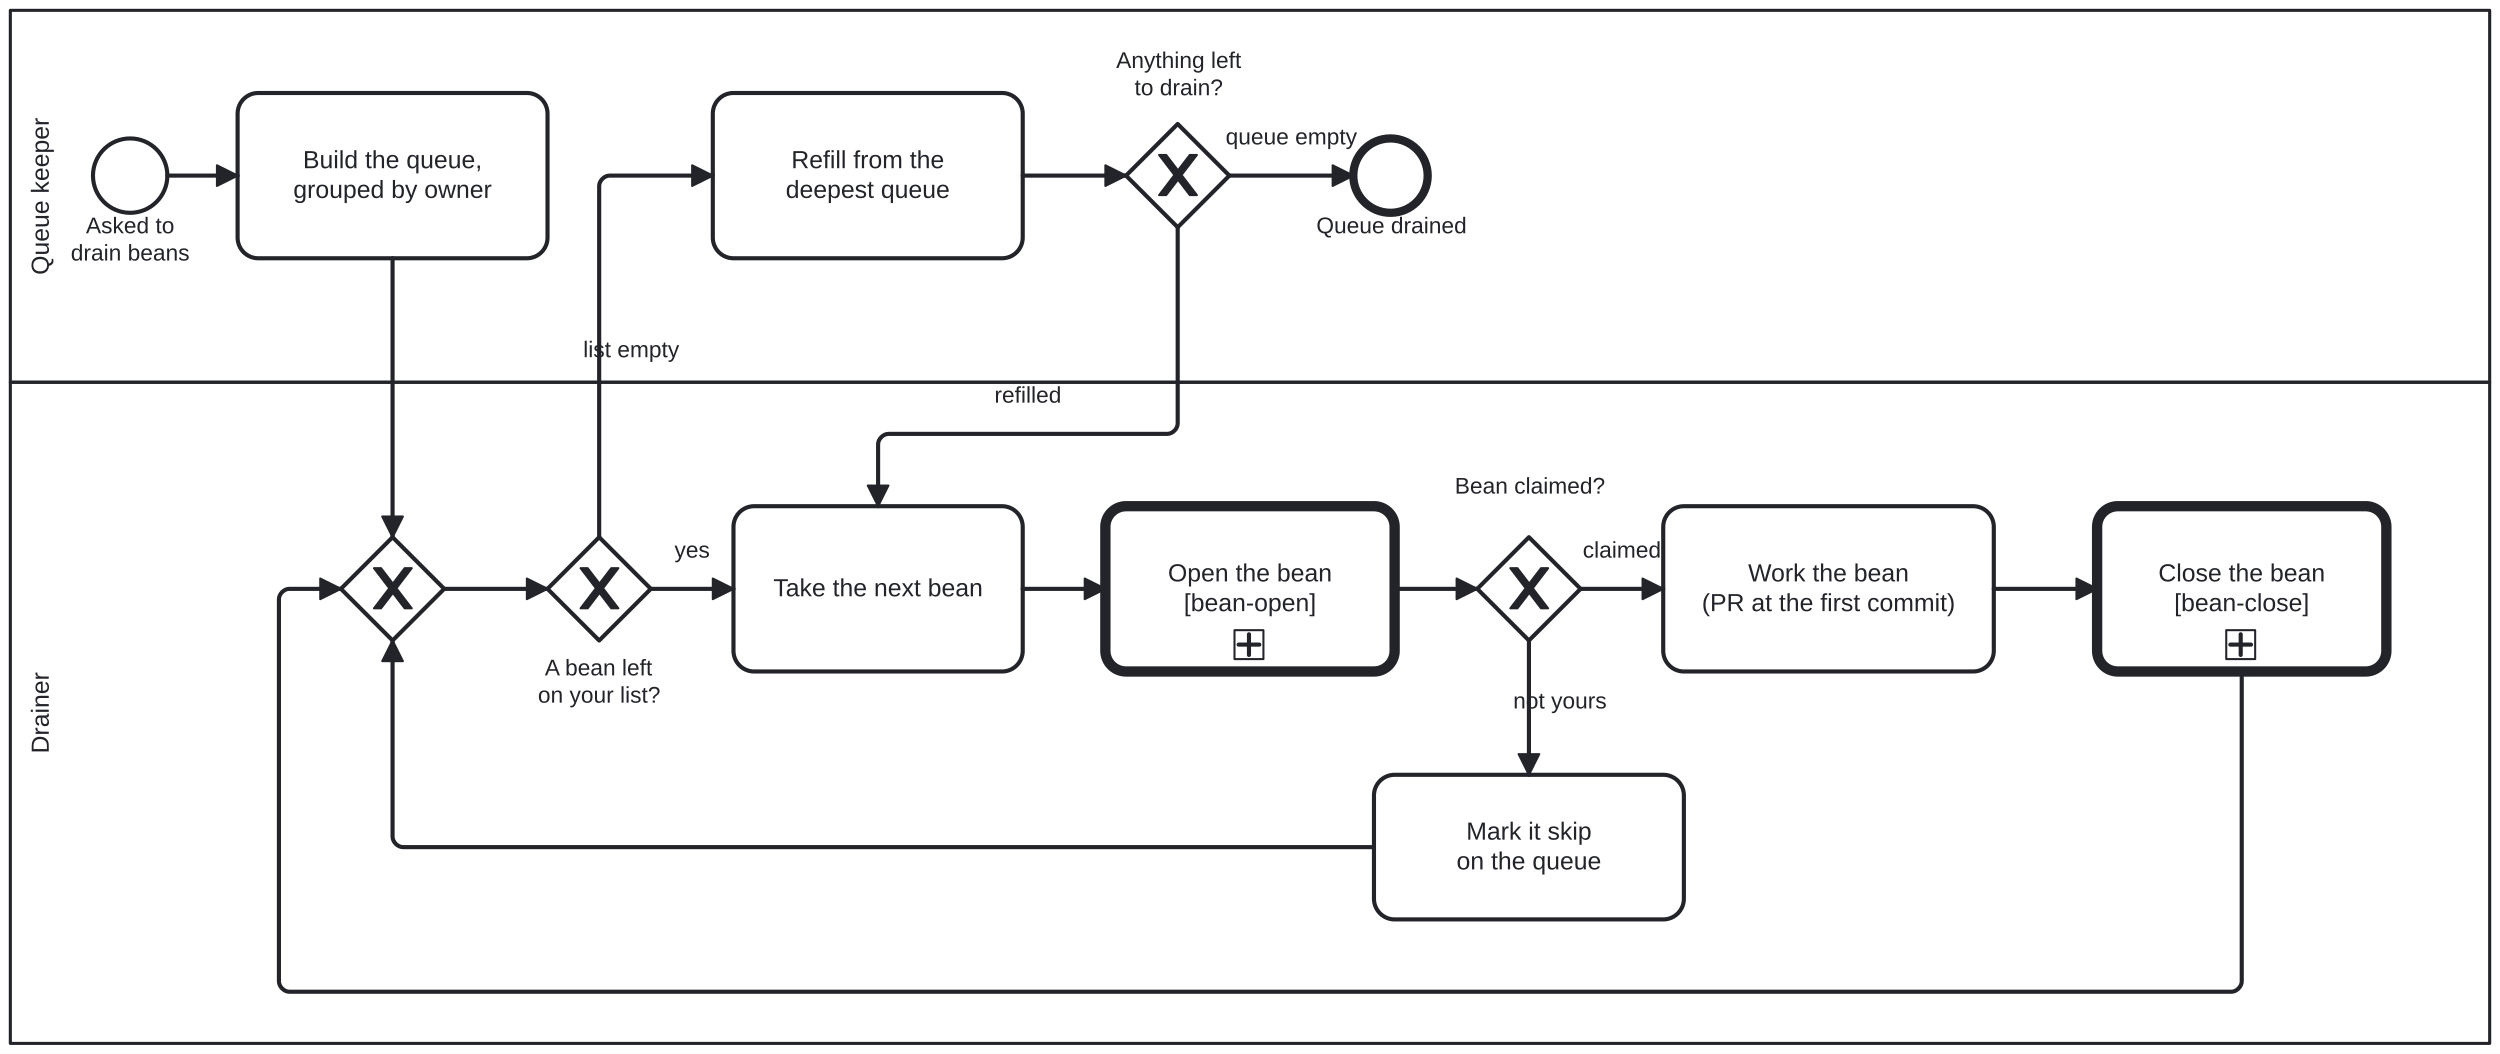
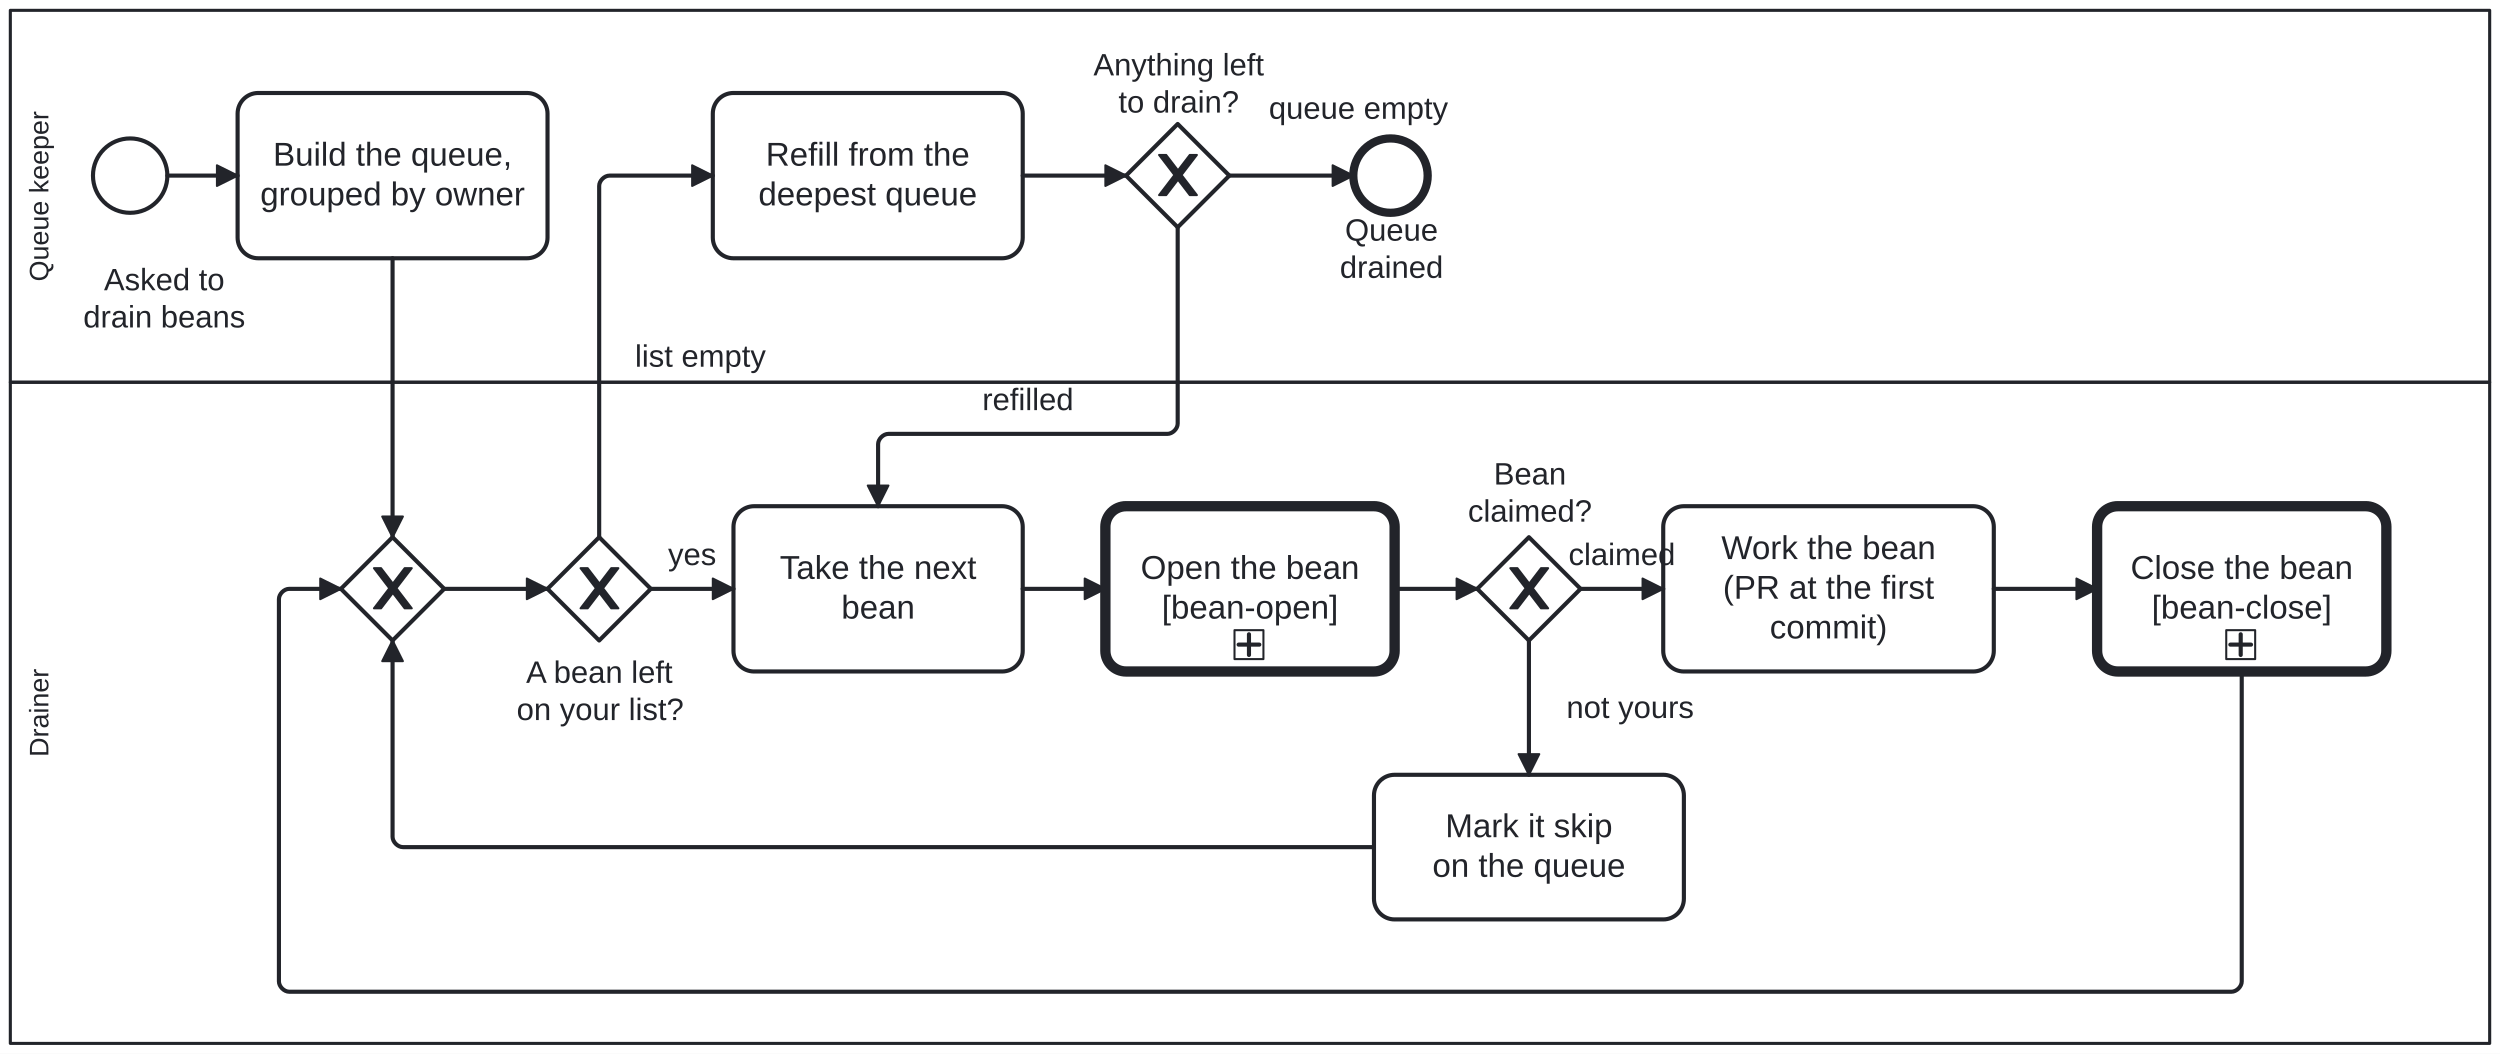
<svg xmlns="http://www.w3.org/2000/svg" width="100%" style="max-width:100%;height:auto" viewBox="155 75 1210 510" version="1.1">
  <rect x="155" y="75" width="1210" height="510" fill="#ffffff" />
  <g class="djs-group">
    <g class="djs-element djs-shape" data-element-id="Lane_Drainer" style="display: block;" transform="matrix(1 0 0 1 160 260)">
      <g class="djs-visual">
        <rect x="0" y="0" width="1200" height="320" rx="0" ry="0" style="stroke-linecap: round; stroke-linejoin: round; stroke: rgb(34, 36, 42); stroke-width: 1.5px; fill: white; fill-opacity: 0.25;" />
-         <text lineHeight="1.2" class="djs-label" style="font-family: Arial, sans-serif; font-size: 12px; font-weight: normal; fill: rgb(34, 36, 42);" transform="matrix(-1.83697e-16 -1 1 -1.83697e-16 0 320)">
-           <tspan x="140.327" y="18.6">Drainer</tspan>
+         <text lineHeight="1.05" class="djs-label" transform="matrix(-1.83697e-16 -1 1 -1.83697e-16 0 320)" style="font-family: Arial, sans-serif; font-size: 13px; font-weight: normal; fill: rgb(34, 36, 42);">
+           <tspan x="138.688" y="18.413">Drainer</tspan>
        </text>
      </g>
      <rect class="djs-hit djs-hit-all" x="0" y="0" width="1200" height="320" style="fill: none; stroke-opacity: 0; stroke: white; stroke-width: 15px;" />
    </g>
  </g>
  <g class="djs-group">
    <g class="djs-element djs-shape" data-element-id="Lane_QueueKeeper" style="display: block;" transform="matrix(1 0 0 1 160 80)">
      <g class="djs-visual">
        <rect x="0" y="0" width="1200" height="180" rx="0" ry="0" style="stroke-linecap: round; stroke-linejoin: round; stroke: rgb(34, 36, 42); stroke-width: 1.5px; fill: white; fill-opacity: 0.25;" />
-         <text lineHeight="1.2" class="djs-label" style="font-family: Arial, sans-serif; font-size: 12px; font-weight: normal; fill: rgb(34, 36, 42);" transform="matrix(-1.83697e-16 -1 1 -1.83697e-16 0 180)">
-           <tspan x="51.973" y="18.6">Queue keeper</tspan>
+         <text lineHeight="1.05" class="djs-label" transform="matrix(-1.83697e-16 -1 1 -1.83697e-16 0 180)" style="font-family: Arial, sans-serif; font-size: 13px; font-weight: normal; fill: rgb(34, 36, 42);">
+           <tspan x="48.804" y="18.413">Queue keeper</tspan>
        </text>
      </g>
      <rect class="djs-hit djs-hit-all" x="0" y="0" width="1200" height="180" style="fill: none; stroke-opacity: 0; stroke: white; stroke-width: 15px;" />
    </g>
  </g>
  <g class="djs-group">
    <g class="djs-element djs-shape" data-element-id="Drain_Start" style="display: block;" transform="matrix(1 0 0 1 200 142)">
      <g class="djs-visual">
        <circle cx="18" cy="18" r="18" style="stroke-linecap: round; stroke-linejoin: round; stroke: rgb(34, 36, 42); stroke-width: 2px; fill: white; fill-opacity: 0.95;" />
      </g>
      <rect class="djs-hit djs-hit-all" x="0" y="0" width="36" height="36" style="fill: none; stroke-opacity: 0; stroke: white; stroke-width: 15px;" />
    </g>
  </g>
  <g class="djs-group">
-     <g class="djs-element djs-shape" data-element-id="Drain_Start_label" style="display: block;" transform="matrix(1 0 0 1 189 178)">
-       <g class="djs-visual">
-         <text lineHeight="1.2" class="djs-label" style="font-family: Arial, sans-serif; font-size: 11px; font-weight: normal; fill: rgb(34, 36, 42);">
-           <tspan x="7.599" y="9.9">Asked to</tspan>
-           <tspan x="0.257" y="23.1">drain beans</tspan>
-         </text>
-       </g>
-       <rect class="djs-hit djs-hit-all" x="0" y="0" width="58" height="27" style="fill: none; stroke-opacity: 0; stroke: white; stroke-width: 15px;" />
+     <g class="djs-element djs-shape" data-element-id="Drain_Start_label" style="display: block;" transform="matrix(1 0 0 1 195 202)">
+       <g class="djs-visual">
+         <text lineHeight="1.2" class="djs-label" style="font-family: Arial, sans-serif; font-size: 15px; font-weight: normal; fill: rgb(34, 36, 42);">
+           <tspan x="10.317" y="13.5">Asked to</tspan>
+           <tspan x="0.304" y="31.5">drain beans</tspan>
+         </text>
+       </g>
+       <rect class="djs-hit djs-hit-all" x="0" y="0" width="79" height="36" style="fill: none; stroke-opacity: 0; stroke: white; stroke-width: 15px;" />
    </g>
  </g>
  <g class="djs-group">
    <g class="djs-element djs-shape" data-element-id="Drain_BuildQueue" style="display: block;" transform="matrix(1 0 0 1 270 120)">
      <g class="djs-visual">
        <rect x="0" y="0" width="150" height="80" rx="10" ry="10" style="stroke-linecap: round; stroke-linejoin: round; stroke: rgb(34, 36, 42); stroke-width: 2px; fill: white; fill-opacity: 0.95;" />
-         <text lineHeight="1.2" class="djs-label" style="font-family: Arial, sans-serif; font-size: 12px; font-weight: normal; fill: rgb(34, 36, 42);">
-           <tspan x="31.632" y="36.4">Build the queue,</tspan>
-           <tspan x="26.968" y="50.8">grouped by owner</tspan>
+         <text lineHeight="1.2" class="djs-label" style="font-family: Arial, sans-serif; font-size: 16px; font-weight: normal; fill: rgb(34, 36, 42);">
+           <tspan x="17.176" y="35.2">Build the queue,</tspan>
+           <tspan x="10.957" y="54.4">grouped by owner</tspan>
        </text>
      </g>
      <rect class="djs-hit djs-hit-all" x="0" y="0" width="150" height="80" style="fill: none; stroke-opacity: 0; stroke: white; stroke-width: 15px;" />
    </g>
  </g>
  <g class="djs-group">
    <g class="djs-element djs-shape" data-element-id="Drain_Next" style="display: block;" transform="matrix(1 0 0 1 320 335)">
      <g class="djs-visual">
        <polygon points="25,0 50,25 25,50 0,25" style="stroke-linecap: round; stroke-linejoin: round; stroke: rgb(34, 36, 42); stroke-width: 2px; fill: white; fill-opacity: 0.95;" />
        <path d="m 16,15 7.429,9.714 -7.429,9.714 3.429,0 5.714,-7.464 5.714,7.464 3.429,0 -7.429,-9.714 7.429,-9.714 -3.429,0 -5.714,7.464 -5.714,-7.464 -3.429,0 z" style="fill: rgb(34, 36, 42); stroke-linecap: round; stroke-linejoin: round; stroke: rgb(34, 36, 42); stroke-width: 1px;" />
      </g>
      <rect class="djs-hit djs-hit-all" x="0" y="0" width="50" height="50" style="fill: none; stroke-opacity: 0; stroke: white; stroke-width: 15px;" />
    </g>
  </g>
  <g class="djs-group">
    <g class="djs-element djs-shape" data-element-id="Drain_More" style="display: block;" transform="matrix(1 0 0 1 420 335)">
      <g class="djs-visual">
        <polygon points="25,0 50,25 25,50 0,25" style="stroke-linecap: round; stroke-linejoin: round; stroke: rgb(34, 36, 42); stroke-width: 2px; fill: white; fill-opacity: 0.95;" />
        <path d="m 16,15 7.429,9.714 -7.429,9.714 3.429,0 5.714,-7.464 5.714,7.464 3.429,0 -7.429,-9.714 7.429,-9.714 -3.429,0 -5.714,7.464 -5.714,-7.464 -3.429,0 z" style="fill: rgb(34, 36, 42); stroke-linecap: round; stroke-linejoin: round; stroke: rgb(34, 36, 42); stroke-width: 1px;" />
      </g>
      <rect class="djs-hit djs-hit-all" x="0" y="0" width="50" height="50" style="fill: none; stroke-opacity: 0; stroke: white; stroke-width: 15px;" />
    </g>
  </g>
  <g class="djs-group">
-     <g class="djs-element djs-shape" data-element-id="Drain_More_label" style="display: block;" transform="matrix(1 0 0 1 415 392)">
-       <g class="djs-visual">
-         <text lineHeight="1.2" class="djs-label" style="font-family: Arial, sans-serif; font-size: 11px; font-weight: normal; fill: rgb(34, 36, 42);">
-           <tspan x="3.703" y="9.9">A bean left</tspan>
-           <tspan x="0.346" y="23.1">on your list?</tspan>
-         </text>
-       </g>
-       <rect class="djs-hit djs-hit-all" x="0" y="0" width="60" height="27" style="fill: none; stroke-opacity: 0; stroke: white; stroke-width: 15px;" />
+     <g class="djs-element djs-shape" data-element-id="Drain_More_label" style="display: block;" transform="matrix(1 0 0 1 405 392)">
+       <g class="djs-visual">
+         <text lineHeight="1.2" class="djs-label" style="font-family: Arial, sans-serif; font-size: 15px; font-weight: normal; fill: rgb(34, 36, 42);">
+           <tspan x="4.641" y="13.5">A bean left</tspan>
+           <tspan x="0.063" y="31.5">on your list?</tspan>
+         </text>
+       </g>
+       <rect class="djs-hit djs-hit-all" x="0" y="0" width="81" height="36" style="fill: none; stroke-opacity: 0; stroke: white; stroke-width: 15px;" />
    </g>
  </g>
  <g class="djs-group">
    <g class="djs-element djs-shape" data-element-id="Drain_TakeNext" style="display: block;" transform="matrix(1 0 0 1 510 320)">
      <g class="djs-visual">
        <rect x="0" y="0" width="140" height="80" rx="10" ry="10" style="stroke-linecap: round; stroke-linejoin: round; stroke: rgb(34, 36, 42); stroke-width: 2px; fill: white; fill-opacity: 0.95;" />
-         <text lineHeight="1.2" class="djs-label" style="font-family: Arial, sans-serif; font-size: 12px; font-weight: normal; fill: rgb(34, 36, 42);">
-           <tspan x="19.296" y="43.6">Take the next bean</tspan>
+         <text lineHeight="1.2" class="djs-label" style="font-family: Arial, sans-serif; font-size: 16px; font-weight: normal; fill: rgb(34, 36, 42);">
+           <tspan x="22.414" y="35.2">Take the next </tspan>
+           <tspan x="52.203" y="54.4">bean</tspan>
        </text>
      </g>
      <rect class="djs-hit djs-hit-all" x="0" y="0" width="140" height="80" style="fill: none; stroke-opacity: 0; stroke: white; stroke-width: 15px;" />
    </g>
  </g>
  <g class="djs-group">
    <a class="fa-subprocess-link" href="https://litlfred.github.io/folio-assistant/cat-harness/process/Process_BeanOpen" target="_top">
      <g class="djs-element djs-shape" data-element-id="Drain_Open" style="display: block;" transform="matrix(1 0 0 1 690 320)">
        <g class="djs-visual">
          <rect x="0" y="0" width="140" height="80" rx="10" ry="10" style="stroke-linecap: round; stroke-linejoin: round; stroke: rgb(34, 36, 42); stroke-width: 5px; fill: white; fill-opacity: 0.95;" />
-           <text lineHeight="1.2" class="djs-label" style="font-family: Arial, sans-serif; font-size: 12px; font-weight: normal; fill: rgb(34, 36, 42);">
-             <tspan x="30.3" y="36.4">Open the bean</tspan>
-             <tspan x="37.973" y="50.8">[bean-open]</tspan>
+           <text lineHeight="1.2" class="djs-label" style="font-family: Arial, sans-serif; font-size: 16px; font-weight: normal; fill: rgb(34, 36, 42);">
+             <tspan x="17.066" y="35.2">Open the bean</tspan>
+             <tspan x="27.297" y="54.4">[bean-open]</tspan>
          </text>
          <rect x="0" y="0" width="14" height="14" rx="0" ry="0" style="stroke-linecap: round; stroke-linejoin: round; stroke: rgb(34, 36, 42); stroke-width: 1px; fill: white;" transform="matrix(1 0 0 1 62.5 60)" />
          <path data-marker="sub-process" d="m62.5,60 m 7,2 l 0,10 m -5,-5 l 10,0" style="fill: white; stroke-linecap: round; stroke-linejoin: round; stroke: rgb(34, 36, 42); stroke-width: 2px;" />
        </g>
        <rect class="djs-hit djs-hit-all" x="0" y="0" width="140" height="80" style="fill: none; stroke-opacity: 0; stroke: white; stroke-width: 15px;" />
      </g>
    </a>
  </g>
  <g class="djs-group">
    <g class="djs-element djs-shape" data-element-id="Drain_Claimed" style="display: block;" transform="matrix(1 0 0 1 870 335)">
      <g class="djs-visual">
        <polygon points="25,0 50,25 25,50 0,25" style="stroke-linecap: round; stroke-linejoin: round; stroke: rgb(34, 36, 42); stroke-width: 2px; fill: white; fill-opacity: 0.95;" />
        <path d="m 16,15 7.429,9.714 -7.429,9.714 3.429,0 5.714,-7.464 5.714,7.464 3.429,0 -7.429,-9.714 7.429,-9.714 -3.429,0 -5.714,7.464 -5.714,-7.464 -3.429,0 z" style="fill: rgb(34, 36, 42); stroke-linecap: round; stroke-linejoin: round; stroke: rgb(34, 36, 42); stroke-width: 1px;" />
      </g>
      <rect class="djs-hit djs-hit-all" x="0" y="0" width="50" height="50" style="fill: none; stroke-opacity: 0; stroke: white; stroke-width: 15px;" />
    </g>
  </g>
  <g class="djs-group">
-     <g class="djs-element djs-shape" data-element-id="Drain_Claimed_label" style="display: block;" transform="matrix(1 0 0 1 859 304)">
-       <g class="djs-visual">
-         <text lineHeight="1.2" class="djs-label" style="font-family: Arial, sans-serif; font-size: 11px; font-weight: normal; fill: rgb(34, 36, 42);">
-           <tspan x="0.116" y="9.9">Bean claimed?</tspan>
-         </text>
-       </g>
-       <rect class="djs-hit djs-hit-all" x="0" y="0" width="73" height="14" style="fill: none; stroke-opacity: 0; stroke: white; stroke-width: 15px;" />
+     <g class="djs-element djs-shape" data-element-id="Drain_Claimed_label" style="display: block;" transform="matrix(1 0 0 1 865 296)">
+       <g class="djs-visual">
+         <text lineHeight="1.2" class="djs-label" style="font-family: Arial, sans-serif; font-size: 15px; font-weight: normal; fill: rgb(34, 36, 42);">
+           <tspan x="12.984" y="13.5">Bean </tspan>
+           <tspan x="0.485" y="31.5">claimed?</tspan>
+         </text>
+       </g>
+       <rect class="djs-hit djs-hit-all" x="0" y="0" width="61" height="36" style="fill: none; stroke-opacity: 0; stroke: white; stroke-width: 15px;" />
    </g>
  </g>
  <g class="djs-group">
    <g class="djs-element djs-shape" data-element-id="Drain_Skip" style="display: block;" transform="matrix(1 0 0 1 820 450)">
      <g class="djs-visual">
        <rect x="0" y="0" width="150" height="70" rx="10" ry="10" style="stroke-linecap: round; stroke-linejoin: round; stroke: rgb(34, 36, 42); stroke-width: 2px; fill: white; fill-opacity: 0.95;" />
-         <text lineHeight="1.2" class="djs-label" style="font-family: Arial, sans-serif; font-size: 12px; font-weight: normal; fill: rgb(34, 36, 42);">
-           <tspan x="44.663" y="31.4">Mark it skip</tspan>
-           <tspan x="39.967" y="45.8">on the queue</tspan>
+         <text lineHeight="1.2" class="djs-label" style="font-family: Arial, sans-serif; font-size: 16px; font-weight: normal; fill: rgb(34, 36, 42);">
+           <tspan x="34.551" y="30.2">Mark it skip</tspan>
+           <tspan x="28.289" y="49.4">on the queue</tspan>
        </text>
      </g>
      <rect class="djs-hit djs-hit-all" x="0" y="0" width="150" height="70" style="fill: none; stroke-opacity: 0; stroke: white; stroke-width: 15px;" />
    </g>
  </g>
  <g class="djs-group">
    <g class="djs-element djs-shape" data-element-id="Drain_Work" style="display: block;" transform="matrix(1 0 0 1 960 320)">
      <g class="djs-visual">
        <rect x="0" y="0" width="160" height="80" rx="10" ry="10" style="stroke-linecap: round; stroke-linejoin: round; stroke: rgb(34, 36, 42); stroke-width: 2px; fill: white; fill-opacity: 0.95;" />
-         <text lineHeight="1.2" class="djs-label" style="font-family: Arial, sans-serif; font-size: 12px; font-weight: normal; fill: rgb(34, 36, 42);">
-           <tspan x="41.088" y="36.4">Work the bean</tspan>
-           <tspan x="18.658" y="50.8">(PR at the first commit)</tspan>
+         <text lineHeight="1.2" class="djs-label" style="font-family: Arial, sans-serif; font-size: 16px; font-weight: normal; fill: rgb(34, 36, 42);">
+           <tspan x="28.117" y="25.6">Work the bean</tspan>
+           <tspan x="28.875" y="44.8">(PR at the first </tspan>
+           <tspan x="51.559" y="64">commit)</tspan>
        </text>
      </g>
      <rect class="djs-hit djs-hit-all" x="0" y="0" width="160" height="80" style="fill: none; stroke-opacity: 0; stroke: white; stroke-width: 15px;" />
    </g>
  </g>
  <g class="djs-group">
    <a class="fa-subprocess-link" href="https://litlfred.github.io/folio-assistant/cat-harness/process/Process_BeanClose" target="_top">
      <g class="djs-element djs-shape" data-element-id="Drain_Close" style="display: block;" transform="matrix(1 0 0 1 1170 320)">
        <g class="djs-visual">
          <rect x="0" y="0" width="140" height="80" rx="10" ry="10" style="stroke-linecap: round; stroke-linejoin: round; stroke: rgb(34, 36, 42); stroke-width: 5px; fill: white; fill-opacity: 0.95;" />
-           <text lineHeight="1.2" class="djs-label" style="font-family: Arial, sans-serif; font-size: 12px; font-weight: normal; fill: rgb(34, 36, 42);">
-             <tspan x="29.638" y="36.4">Close the bean</tspan>
-             <tspan x="37.313" y="50.8">[bean-close]</tspan>
+           <text lineHeight="1.2" class="djs-label" style="font-family: Arial, sans-serif; font-size: 16px; font-weight: normal; fill: rgb(34, 36, 42);">
+             <tspan x="16.184" y="35.2">Close the bean</tspan>
+             <tspan x="26.418" y="54.4">[bean-close]</tspan>
          </text>
          <rect x="0" y="0" width="14" height="14" rx="0" ry="0" style="stroke-linecap: round; stroke-linejoin: round; stroke: rgb(34, 36, 42); stroke-width: 1px; fill: white;" transform="matrix(1 0 0 1 62.5 60)" />
          <path data-marker="sub-process" d="m62.5,60 m 7,2 l 0,10 m -5,-5 l 10,0" style="fill: white; stroke-linecap: round; stroke-linejoin: round; stroke: rgb(34, 36, 42); stroke-width: 2px;" />
        </g>
        <rect class="djs-hit djs-hit-all" x="0" y="0" width="140" height="80" style="fill: none; stroke-opacity: 0; stroke: white; stroke-width: 15px;" />
      </g>
    </a>
  </g>
  <g class="djs-group">
    <g class="djs-element djs-shape" data-element-id="Drain_Refill" style="display: block;" transform="matrix(1 0 0 1 500 120)">
      <g class="djs-visual">
        <rect x="0" y="0" width="150" height="80" rx="10" ry="10" style="stroke-linecap: round; stroke-linejoin: round; stroke: rgb(34, 36, 42); stroke-width: 2px; fill: white; fill-opacity: 0.95;" />
-         <text lineHeight="1.2" class="djs-label" style="font-family: Arial, sans-serif; font-size: 12px; font-weight: normal; fill: rgb(34, 36, 42);">
-           <tspan x="37.989" y="36.4">Refill from the</tspan>
-           <tspan x="35.297" y="50.8">deepest queue</tspan>
+         <text lineHeight="1.2" class="djs-label" style="font-family: Arial, sans-serif; font-size: 16px; font-weight: normal; fill: rgb(34, 36, 42);">
+           <tspan x="25.652" y="35.2">Refill from the</tspan>
+           <tspan x="22.062" y="54.4">deepest queue</tspan>
        </text>
      </g>
      <rect class="djs-hit djs-hit-all" x="0" y="0" width="150" height="80" style="fill: none; stroke-opacity: 0; stroke: white; stroke-width: 15px;" />
    </g>
  </g>
  <g class="djs-group">
    <g class="djs-element djs-shape" data-element-id="Drain_Refilled" style="display: block;" transform="matrix(1 0 0 1 700 135)">
      <g class="djs-visual">
        <polygon points="25,0 50,25 25,50 0,25" style="stroke-linecap: round; stroke-linejoin: round; stroke: rgb(34, 36, 42); stroke-width: 2px; fill: white; fill-opacity: 0.95;" />
        <path d="m 16,15 7.429,9.714 -7.429,9.714 3.429,0 5.714,-7.464 5.714,7.464 3.429,0 -7.429,-9.714 7.429,-9.714 -3.429,0 -5.714,7.464 -5.714,-7.464 -3.429,0 z" style="fill: rgb(34, 36, 42); stroke-linecap: round; stroke-linejoin: round; stroke: rgb(34, 36, 42); stroke-width: 1px;" />
      </g>
      <rect class="djs-hit djs-hit-all" x="0" y="0" width="50" height="50" style="fill: none; stroke-opacity: 0; stroke: white; stroke-width: 15px;" />
    </g>
  </g>
  <g class="djs-group">
-     <g class="djs-element djs-shape" data-element-id="Drain_Refilled_label" style="display: block;" transform="matrix(1 0 0 1 695 98)">
-       <g class="djs-visual">
-         <text lineHeight="1.2" class="djs-label" style="font-family: Arial, sans-serif; font-size: 11px; font-weight: normal; fill: rgb(34, 36, 42);">
-           <tspan x="0.231" y="9.9">Anything left</tspan>
-           <tspan x="9.096" y="23.1">to drain?</tspan>
-         </text>
-       </g>
-       <rect class="djs-hit djs-hit-all" x="0" y="0" width="61" height="27" style="fill: none; stroke-opacity: 0; stroke: white; stroke-width: 15px;" />
+     <g class="djs-element djs-shape" data-element-id="Drain_Refilled_label" style="display: block;" transform="matrix(1 0 0 1 684 98)">
+       <g class="djs-visual">
+         <text lineHeight="1.2" class="djs-label" style="font-family: Arial, sans-serif; font-size: 15px; font-weight: normal; fill: rgb(34, 36, 42);">
+           <tspan x="0.224" y="13.5">Anything left</tspan>
+           <tspan x="12.313" y="31.5">to drain?</tspan>
+         </text>
+       </g>
+       <rect class="djs-hit djs-hit-all" x="0" y="0" width="83" height="36" style="fill: none; stroke-opacity: 0; stroke: white; stroke-width: 15px;" />
    </g>
  </g>
  <g class="djs-group">
    <g class="djs-element djs-shape" data-element-id="Drain_Drained" style="display: block;" transform="matrix(1 0 0 1 810 142)">
      <g class="djs-visual">
        <circle cx="18" cy="18" r="18" style="stroke-linecap: round; stroke-linejoin: round; stroke: rgb(34, 36, 42); stroke-width: 4px; fill: white; fill-opacity: 0.95;" />
      </g>
      <rect class="djs-hit djs-hit-all" x="0" y="0" width="36" height="36" style="fill: none; stroke-opacity: 0; stroke: white; stroke-width: 15px;" />
    </g>
  </g>
  <g class="djs-group">
-     <g class="djs-element djs-shape" data-element-id="Drain_Drained_label" style="display: block;" transform="matrix(1 0 0 1 792 178)">
-       <g class="djs-visual">
-         <text lineHeight="1.2" class="djs-label" style="font-family: Arial, sans-serif; font-size: 11px; font-weight: normal; fill: rgb(34, 36, 42);">
-           <tspan x="0.111" y="9.9">Queue drained</tspan>
-         </text>
-       </g>
-       <rect class="djs-hit djs-hit-all" x="0" y="0" width="73" height="14" style="fill: none; stroke-opacity: 0; stroke: white; stroke-width: 15px;" />
+     <g class="djs-element djs-shape" data-element-id="Drain_Drained_label" style="display: block;" transform="matrix(1 0 0 1 803 178)">
+       <g class="djs-visual">
+         <text lineHeight="1.2" class="djs-label" style="font-family: Arial, sans-serif; font-size: 15px; font-weight: normal; fill: rgb(34, 36, 42);">
+           <tspan x="2.982" y="13.5">Queue </tspan>
+           <tspan x="0.48" y="31.5">drained</tspan>
+         </text>
+       </g>
+       <rect class="djs-hit djs-hit-all" x="0" y="0" width="51" height="36" style="fill: none; stroke-opacity: 0; stroke: white; stroke-width: 15px;" />
    </g>
  </g>
  <g class="djs-group">
    <g class="djs-element djs-connection" data-element-id="BD_1" style="display: block;">
      <g class="djs-visual">
        <defs>
          <marker id="folio-marker-1" viewBox="0 0 20 20" refX="11" refY="10" markerWidth="10" markerHeight="10" orient="auto">
            <path d="M 1 5 L 11 10 L 1 15 Z" style="stroke-linecap: round; stroke-linejoin: round; stroke: rgb(34, 36, 42); stroke-width: 1px; fill: rgb(34, 36, 42);" />
          </marker>
        </defs>
        <path data-corner-radius="5" style="fill: none; stroke-linecap: round; stroke-linejoin: round; stroke: rgb(34, 36, 42); stroke-width: 2px; marker-end: url('#folio-marker-1');" d="M236,160L270,160" />
      </g>
      <path d="M236,160L270,160" class="djs-hit djs-hit-stroke" style="fill: none; stroke-opacity: 0; stroke: white; stroke-width: 15px;" />
    </g>
  </g>
  <g class="djs-group">
    <g class="djs-element djs-connection" data-element-id="BD_2" style="display: block;">
      <g class="djs-visual">
        <defs>
          <marker id="folio-marker-2" viewBox="0 0 20 20" refX="11" refY="10" markerWidth="10" markerHeight="10" orient="auto">
            <path d="M 1 5 L 11 10 L 1 15 Z" style="stroke-linecap: round; stroke-linejoin: round; stroke: rgb(34, 36, 42); stroke-width: 1px; fill: rgb(34, 36, 42);" />
          </marker>
        </defs>
        <path data-corner-radius="5" style="fill: none; stroke-linecap: round; stroke-linejoin: round; stroke: rgb(34, 36, 42); stroke-width: 2px; marker-end: url('#folio-marker-2');" d="M345,200L345,335" />
      </g>
      <path d="M345,200L345,335" class="djs-hit djs-hit-stroke" style="fill: none; stroke-opacity: 0; stroke: white; stroke-width: 15px;" />
    </g>
  </g>
  <g class="djs-group">
    <g class="djs-element djs-connection" data-element-id="BD_15" style="display: block;">
      <g class="djs-visual">
        <defs>
          <marker id="folio-marker-3" viewBox="0 0 20 20" refX="11" refY="10" markerWidth="10" markerHeight="10" orient="auto">
            <path d="M 1 5 L 11 10 L 1 15 Z" style="stroke-linecap: round; stroke-linejoin: round; stroke: rgb(34, 36, 42); stroke-width: 1px; fill: rgb(34, 36, 42);" />
          </marker>
        </defs>
        <path data-corner-radius="5" style="fill: none; stroke-linecap: round; stroke-linejoin: round; stroke: rgb(34, 36, 42); stroke-width: 2px; marker-end: url('#folio-marker-3');" d="M370,360L420,360" />
      </g>
      <path d="M370,360L420,360" class="djs-hit djs-hit-stroke" style="fill: none; stroke-opacity: 0; stroke: white; stroke-width: 15px;" />
    </g>
  </g>
  <g class="djs-group">
    <g class="djs-element djs-connection" data-element-id="BD_3" style="display: block;">
      <g class="djs-visual">
        <defs>
          <marker id="folio-marker-4" viewBox="0 0 20 20" refX="11" refY="10" markerWidth="10" markerHeight="10" orient="auto">
            <path d="M 1 5 L 11 10 L 1 15 Z" style="stroke-linecap: round; stroke-linejoin: round; stroke: rgb(34, 36, 42); stroke-width: 1px; fill: rgb(34, 36, 42);" />
          </marker>
        </defs>
        <path data-corner-radius="5" style="fill: none; stroke-linecap: round; stroke-linejoin: round; stroke: rgb(34, 36, 42); stroke-width: 2px; marker-end: url('#folio-marker-4');" d="M470,360L510,360" />
      </g>
      <path d="M470,360L510,360" class="djs-hit djs-hit-stroke" style="fill: none; stroke-opacity: 0; stroke: white; stroke-width: 15px;" />
    </g>
  </g>
  <g class="djs-group">
-     <g class="djs-element djs-shape" data-element-id="BD_3_label" style="display: block;" transform="matrix(1 0 0 1 481 335)">
-       <g class="djs-visual">
-         <text lineHeight="1.2" class="djs-label" style="font-family: Arial, sans-serif; font-size: 11px; font-weight: normal; fill: rgb(34, 36, 42);">
-           <tspan x="0.441" y="9.9">yes</tspan>
-         </text>
-       </g>
-       <rect class="djs-hit djs-hit-all" x="0" y="0" width="18" height="14" style="fill: none; stroke-opacity: 0; stroke: white; stroke-width: 15px;" />
+     <g class="djs-element djs-shape" data-element-id="BD_3_label" style="display: block;" transform="matrix(1 0 0 1 478 335)">
+       <g class="djs-visual">
+         <text lineHeight="1.2" class="djs-label" style="font-family: Arial, sans-serif; font-size: 15px; font-weight: normal; fill: rgb(34, 36, 42);">
+           <tspan x="0.329" y="13.5">yes</tspan>
+         </text>
+       </g>
+       <rect class="djs-hit djs-hit-all" x="0" y="0" width="24" height="18" style="fill: none; stroke-opacity: 0; stroke: white; stroke-width: 15px;" />
    </g>
  </g>
  <g class="djs-group">
    <g class="djs-element djs-connection" data-element-id="BD_4" style="display: block;">
      <g class="djs-visual">
        <defs>
          <marker id="folio-marker-5" viewBox="0 0 20 20" refX="11" refY="10" markerWidth="10" markerHeight="10" orient="auto">
            <path d="M 1 5 L 11 10 L 1 15 Z" style="stroke-linecap: round; stroke-linejoin: round; stroke: rgb(34, 36, 42); stroke-width: 1px; fill: rgb(34, 36, 42);" />
          </marker>
        </defs>
        <path data-corner-radius="5" style="fill: none; stroke-linecap: round; stroke-linejoin: round; stroke: rgb(34, 36, 42); stroke-width: 2px; marker-end: url('#folio-marker-5');" d="M650,360L690,360" />
      </g>
      <path d="M650,360L690,360" class="djs-hit djs-hit-stroke" style="fill: none; stroke-opacity: 0; stroke: white; stroke-width: 15px;" />
    </g>
  </g>
  <g class="djs-group">
    <g class="djs-element djs-connection" data-element-id="BD_5" style="display: block;">
      <g class="djs-visual">
        <defs>
          <marker id="folio-marker-6" viewBox="0 0 20 20" refX="11" refY="10" markerWidth="10" markerHeight="10" orient="auto">
            <path d="M 1 5 L 11 10 L 1 15 Z" style="stroke-linecap: round; stroke-linejoin: round; stroke: rgb(34, 36, 42); stroke-width: 1px; fill: rgb(34, 36, 42);" />
          </marker>
        </defs>
        <path data-corner-radius="5" style="fill: none; stroke-linecap: round; stroke-linejoin: round; stroke: rgb(34, 36, 42); stroke-width: 2px; marker-end: url('#folio-marker-6');" d="M830,360L870,360" />
      </g>
      <path d="M830,360L870,360" class="djs-hit djs-hit-stroke" style="fill: none; stroke-opacity: 0; stroke: white; stroke-width: 15px;" />
    </g>
  </g>
  <g class="djs-group">
    <g class="djs-element djs-connection" data-element-id="BD_6" style="display: block;">
      <g class="djs-visual">
        <defs>
          <marker id="folio-marker-7" viewBox="0 0 20 20" refX="11" refY="10" markerWidth="10" markerHeight="10" orient="auto">
            <path d="M 1 5 L 11 10 L 1 15 Z" style="stroke-linecap: round; stroke-linejoin: round; stroke: rgb(34, 36, 42); stroke-width: 1px; fill: rgb(34, 36, 42);" />
          </marker>
        </defs>
        <path data-corner-radius="5" style="fill: none; stroke-linecap: round; stroke-linejoin: round; stroke: rgb(34, 36, 42); stroke-width: 2px; marker-end: url('#folio-marker-7');" d="M920,360L960,360" />
      </g>
      <path d="M920,360L960,360" class="djs-hit djs-hit-stroke" style="fill: none; stroke-opacity: 0; stroke: white; stroke-width: 15px;" />
    </g>
  </g>
  <g class="djs-group">
-     <g class="djs-element djs-shape" data-element-id="BD_6_label" style="display: block;" transform="matrix(1 0 0 1 921 335)">
-       <g class="djs-visual">
-         <text lineHeight="1.2" class="djs-label" style="font-family: Arial, sans-serif; font-size: 11px; font-weight: normal; fill: rgb(34, 36, 42);">
-           <tspan x="0.048" y="9.9">claimed</tspan>
-         </text>
-       </g>
-       <rect class="djs-hit djs-hit-all" x="0" y="0" width="38" height="14" style="fill: none; stroke-opacity: 0; stroke: white; stroke-width: 15px;" />
+     <g class="djs-element djs-shape" data-element-id="BD_6_label" style="display: block;" transform="matrix(1 0 0 1 914 335)">
+       <g class="djs-visual">
+         <text lineHeight="1.2" class="djs-label" style="font-family: Arial, sans-serif; font-size: 15px; font-weight: normal; fill: rgb(34, 36, 42);">
+           <tspan x="0.156" y="13.5">claimed</tspan>
+         </text>
+       </g>
+       <rect class="djs-hit djs-hit-all" x="0" y="0" width="52" height="18" style="fill: none; stroke-opacity: 0; stroke: white; stroke-width: 15px;" />
    </g>
  </g>
  <g class="djs-group">
    <g class="djs-element djs-connection" data-element-id="BD_7" style="display: block;">
      <g class="djs-visual">
        <defs>
          <marker id="folio-marker-8" viewBox="0 0 20 20" refX="11" refY="10" markerWidth="10" markerHeight="10" orient="auto">
            <path d="M 1 5 L 11 10 L 1 15 Z" style="stroke-linecap: round; stroke-linejoin: round; stroke: rgb(34, 36, 42); stroke-width: 1px; fill: rgb(34, 36, 42);" />
          </marker>
        </defs>
        <path data-corner-radius="5" style="fill: none; stroke-linecap: round; stroke-linejoin: round; stroke: rgb(34, 36, 42); stroke-width: 2px; marker-end: url('#folio-marker-8');" d="M1120,360L1170,360" />
      </g>
      <path d="M1120,360L1170,360" class="djs-hit djs-hit-stroke" style="fill: none; stroke-opacity: 0; stroke: white; stroke-width: 15px;" />
    </g>
  </g>
  <g class="djs-group">
    <g class="djs-element djs-connection" data-element-id="BD_8" style="display: block;">
      <g class="djs-visual">
        <defs>
          <marker id="folio-marker-9" viewBox="0 0 20 20" refX="11" refY="10" markerWidth="10" markerHeight="10" orient="auto">
            <path d="M 1 5 L 11 10 L 1 15 Z" style="stroke-linecap: round; stroke-linejoin: round; stroke: rgb(34, 36, 42); stroke-width: 1px; fill: rgb(34, 36, 42);" />
          </marker>
        </defs>
        <path data-corner-radius="5" style="fill: none; stroke-linecap: round; stroke-linejoin: round; stroke: rgb(34, 36, 42); stroke-width: 2px; marker-end: url('#folio-marker-9');" d="M1240,400L1240,550C1240,552.5,1237.5,555,1235,555L295,555C292.5,555,290,552.5,290,550L290,365C290,362.5,292.5,360,295,360L320,360" />
      </g>
      <path d="M1240,400L1240,555L290,555L290,360L320,360" class="djs-hit djs-hit-stroke" style="fill: none; stroke-opacity: 0; stroke: white; stroke-width: 15px;" />
    </g>
  </g>
  <g class="djs-group">
    <g class="djs-element djs-connection" data-element-id="BD_9" style="display: block;">
      <g class="djs-visual">
        <defs>
          <marker id="folio-marker-10" viewBox="0 0 20 20" refX="11" refY="10" markerWidth="10" markerHeight="10" orient="auto">
            <path d="M 1 5 L 11 10 L 1 15 Z" style="stroke-linecap: round; stroke-linejoin: round; stroke: rgb(34, 36, 42); stroke-width: 1px; fill: rgb(34, 36, 42);" />
          </marker>
        </defs>
        <path data-corner-radius="5" style="fill: none; stroke-linecap: round; stroke-linejoin: round; stroke: rgb(34, 36, 42); stroke-width: 2px; marker-end: url('#folio-marker-10');" d="M895,385L895,450" />
      </g>
      <path d="M895,385L895,450" class="djs-hit djs-hit-stroke" style="fill: none; stroke-opacity: 0; stroke: white; stroke-width: 15px;" />
    </g>
  </g>
  <g class="djs-group">
-     <g class="djs-element djs-shape" data-element-id="BD_9_label" style="display: block;" transform="matrix(1 0 0 1 887 408)">
-       <g class="djs-visual">
-         <text lineHeight="1.2" class="djs-label" style="font-family: Arial, sans-serif; font-size: 11px; font-weight: normal; fill: rgb(34, 36, 42);">
-           <tspan x="0.377" y="9.9">not yours</tspan>
-         </text>
-       </g>
-       <rect class="djs-hit djs-hit-all" x="0" y="0" width="46" height="14" style="fill: none; stroke-opacity: 0; stroke: white; stroke-width: 15px;" />
+     <g class="djs-element djs-shape" data-element-id="BD_9_label" style="display: block;" transform="matrix(1 0 0 1 913 409)">
+       <g class="djs-visual">
+         <text lineHeight="1.2" class="djs-label" style="font-family: Arial, sans-serif; font-size: 15px; font-weight: normal; fill: rgb(34, 36, 42);">
+           <tspan x="0.15" y="13.5">not yours</tspan>
+         </text>
+       </g>
+       <rect class="djs-hit djs-hit-all" x="0" y="0" width="62" height="18" style="fill: none; stroke-opacity: 0; stroke: white; stroke-width: 15px;" />
    </g>
  </g>
  <g class="djs-group">
    <g class="djs-element djs-connection" data-element-id="BD_10" style="display: block;">
      <g class="djs-visual">
        <defs>
          <marker id="folio-marker-11" viewBox="0 0 20 20" refX="11" refY="10" markerWidth="10" markerHeight="10" orient="auto">
            <path d="M 1 5 L 11 10 L 1 15 Z" style="stroke-linecap: round; stroke-linejoin: round; stroke: rgb(34, 36, 42); stroke-width: 1px; fill: rgb(34, 36, 42);" />
          </marker>
        </defs>
        <path data-corner-radius="5" style="fill: none; stroke-linecap: round; stroke-linejoin: round; stroke: rgb(34, 36, 42); stroke-width: 2px; marker-end: url('#folio-marker-11');" d="M820,485L350,485C347.5,485,345,482.5,345,480L345,385" />
      </g>
      <path d="M820,485L345,485L345,385" class="djs-hit djs-hit-stroke" style="fill: none; stroke-opacity: 0; stroke: white; stroke-width: 15px;" />
    </g>
  </g>
  <g class="djs-group">
    <g class="djs-element djs-connection" data-element-id="BD_11" style="display: block;">
      <g class="djs-visual">
        <defs>
          <marker id="folio-marker-12" viewBox="0 0 20 20" refX="11" refY="10" markerWidth="10" markerHeight="10" orient="auto">
            <path d="M 1 5 L 11 10 L 1 15 Z" style="stroke-linecap: round; stroke-linejoin: round; stroke: rgb(34, 36, 42); stroke-width: 1px; fill: rgb(34, 36, 42);" />
          </marker>
        </defs>
        <path data-corner-radius="5" style="fill: none; stroke-linecap: round; stroke-linejoin: round; stroke: rgb(34, 36, 42); stroke-width: 2px; marker-end: url('#folio-marker-12');" d="M445,335L445,165C445,162.5,447.5,160,450,160L500,160" />
      </g>
      <path d="M445,335L445,160L500,160" class="djs-hit djs-hit-stroke" style="fill: none; stroke-opacity: 0; stroke: white; stroke-width: 15px;" />
    </g>
  </g>
  <g class="djs-group">
-     <g class="djs-element djs-shape" data-element-id="BD_11_label" style="display: block;" transform="matrix(1 0 0 1 437 238)">
-       <g class="djs-visual">
-         <text lineHeight="1.2" class="djs-label" style="font-family: Arial, sans-serif; font-size: 11px; font-weight: normal; fill: rgb(34, 36, 42);">
-           <tspan x="0.273" y="9.9">list empty</tspan>
-         </text>
-       </g>
-       <rect class="djs-hit djs-hit-all" x="0" y="0" width="47" height="14" style="fill: none; stroke-opacity: 0; stroke: white; stroke-width: 15px;" />
+     <g class="djs-element djs-shape" data-element-id="BD_11_label" style="display: block;" transform="matrix(1 0 0 1 462 239)">
+       <g class="djs-visual">
+         <text lineHeight="1.2" class="djs-label" style="font-family: Arial, sans-serif; font-size: 15px; font-weight: normal; fill: rgb(34, 36, 42);">
+           <tspan x="0.326" y="13.5">list empty</tspan>
+         </text>
+       </g>
+       <rect class="djs-hit djs-hit-all" x="0" y="0" width="64" height="18" style="fill: none; stroke-opacity: 0; stroke: white; stroke-width: 15px;" />
    </g>
  </g>
  <g class="djs-group">
    <g class="djs-element djs-connection" data-element-id="BD_12" style="display: block;">
      <g class="djs-visual">
        <defs>
          <marker id="folio-marker-13" viewBox="0 0 20 20" refX="11" refY="10" markerWidth="10" markerHeight="10" orient="auto">
            <path d="M 1 5 L 11 10 L 1 15 Z" style="stroke-linecap: round; stroke-linejoin: round; stroke: rgb(34, 36, 42); stroke-width: 1px; fill: rgb(34, 36, 42);" />
          </marker>
        </defs>
        <path data-corner-radius="5" style="fill: none; stroke-linecap: round; stroke-linejoin: round; stroke: rgb(34, 36, 42); stroke-width: 2px; marker-end: url('#folio-marker-13');" d="M650,160L700,160" />
      </g>
      <path d="M650,160L700,160" class="djs-hit djs-hit-stroke" style="fill: none; stroke-opacity: 0; stroke: white; stroke-width: 15px;" />
    </g>
  </g>
  <g class="djs-group">
    <g class="djs-element djs-connection" data-element-id="BD_13" style="display: block;">
      <g class="djs-visual">
        <defs>
          <marker id="folio-marker-14" viewBox="0 0 20 20" refX="11" refY="10" markerWidth="10" markerHeight="10" orient="auto">
            <path d="M 1 5 L 11 10 L 1 15 Z" style="stroke-linecap: round; stroke-linejoin: round; stroke: rgb(34, 36, 42); stroke-width: 1px; fill: rgb(34, 36, 42);" />
          </marker>
        </defs>
        <path data-corner-radius="5" style="fill: none; stroke-linecap: round; stroke-linejoin: round; stroke: rgb(34, 36, 42); stroke-width: 2px; marker-end: url('#folio-marker-14');" d="M725,185L725,280C725,282.5,722.5,285,720,285L585,285C582.5,285,580,287.5,580,290L580,320" />
      </g>
      <path d="M725,185L725,285L580,285L580,320" class="djs-hit djs-hit-stroke" style="fill: none; stroke-opacity: 0; stroke: white; stroke-width: 15px;" />
    </g>
  </g>
  <g class="djs-group">
-     <g class="djs-element djs-shape" data-element-id="BD_13_label" style="display: block;" transform="matrix(1 0 0 1 636 260)">
-       <g class="djs-visual">
-         <text lineHeight="1.2" class="djs-label" style="font-family: Arial, sans-serif; font-size: 11px; font-weight: normal; fill: rgb(34, 36, 42);">
-           <tspan x="0.298" y="9.9">refilled</tspan>
-         </text>
-       </g>
-       <rect class="djs-hit djs-hit-all" x="0" y="0" width="33" height="14" style="fill: none; stroke-opacity: 0; stroke: white; stroke-width: 15px;" />
+     <g class="djs-element djs-shape" data-element-id="BD_13_label" style="display: block;" transform="matrix(1 0 0 1 630 260)">
+       <g class="djs-visual">
+         <text lineHeight="1.2" class="djs-label" style="font-family: Arial, sans-serif; font-size: 15px; font-weight: normal; fill: rgb(34, 36, 42);">
+           <tspan x="0.406" y="13.5">refilled</tspan>
+         </text>
+       </g>
+       <rect class="djs-hit djs-hit-all" x="0" y="0" width="45" height="18" style="fill: none; stroke-opacity: 0; stroke: white; stroke-width: 15px;" />
    </g>
  </g>
  <g class="djs-group">
    <g class="djs-element djs-connection" data-element-id="BD_14" style="display: block;">
      <g class="djs-visual">
        <defs>
          <marker id="folio-marker-15" viewBox="0 0 20 20" refX="11" refY="10" markerWidth="10" markerHeight="10" orient="auto">
            <path d="M 1 5 L 11 10 L 1 15 Z" style="stroke-linecap: round; stroke-linejoin: round; stroke: rgb(34, 36, 42); stroke-width: 1px; fill: rgb(34, 36, 42);" />
          </marker>
        </defs>
        <path data-corner-radius="5" style="fill: none; stroke-linecap: round; stroke-linejoin: round; stroke: rgb(34, 36, 42); stroke-width: 2px; marker-end: url('#folio-marker-15');" d="M750,160L810,160" />
      </g>
      <path d="M750,160L810,160" class="djs-hit djs-hit-stroke" style="fill: none; stroke-opacity: 0; stroke: white; stroke-width: 15px;" />
    </g>
  </g>
  <g class="djs-group">
-     <g class="djs-element djs-shape" data-element-id="BD_14_label" style="display: block;" transform="matrix(1 0 0 1 748 135)">
-       <g class="djs-visual">
-         <text lineHeight="1.2" class="djs-label" style="font-family: Arial, sans-serif; font-size: 11px; font-weight: normal; fill: rgb(34, 36, 42);">
-           <tspan x="0.2" y="9.9">queue empty</tspan>
-         </text>
-       </g>
-       <rect class="djs-hit djs-hit-all" x="0" y="0" width="64" height="14" style="fill: none; stroke-opacity: 0; stroke: white; stroke-width: 15px;" />
+     <g class="djs-element djs-shape" data-element-id="BD_14_label" style="display: block;" transform="matrix(1 0 0 1 769 119)">
+       <g class="djs-visual">
+         <text lineHeight="1.2" class="djs-label" style="font-family: Arial, sans-serif; font-size: 15px; font-weight: normal; fill: rgb(34, 36, 42);">
+           <tspan x="0.137" y="13.5">queue empty</tspan>
+         </text>
+       </g>
+       <rect class="djs-hit djs-hit-all" x="0" y="0" width="87" height="18" style="fill: none; stroke-opacity: 0; stroke: white; stroke-width: 15px;" />
    </g>
  </g>
</svg>
